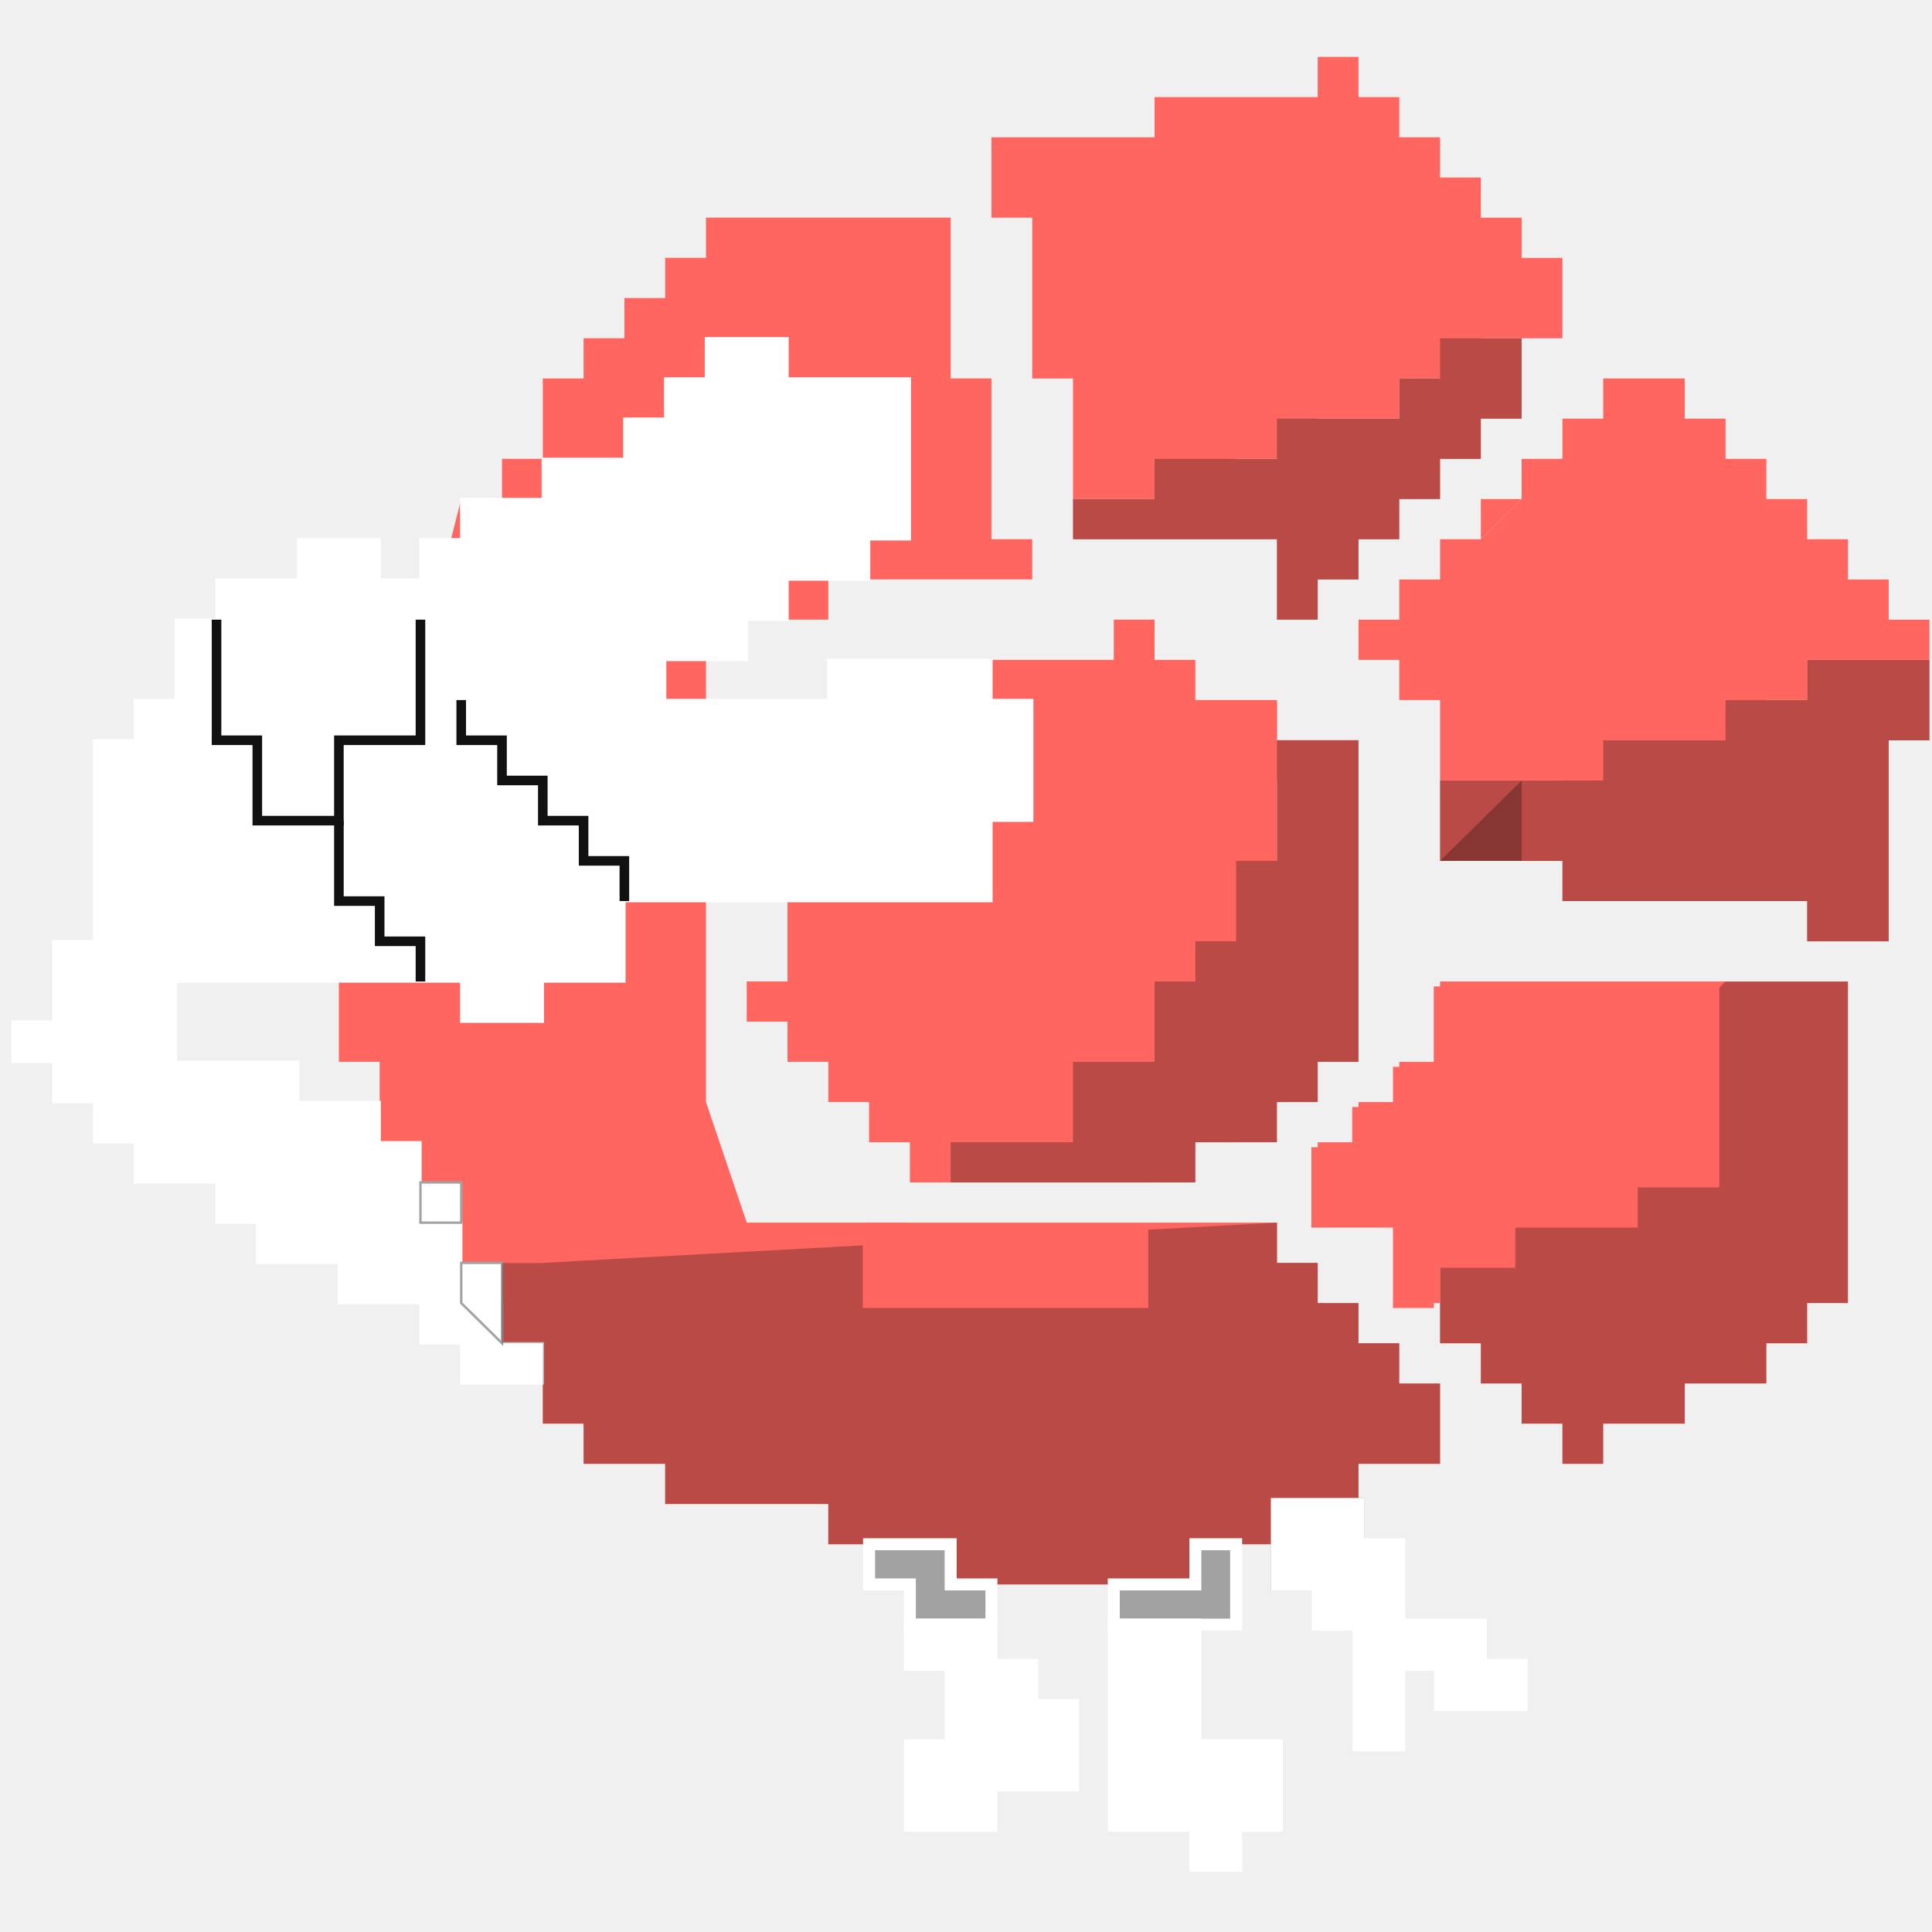
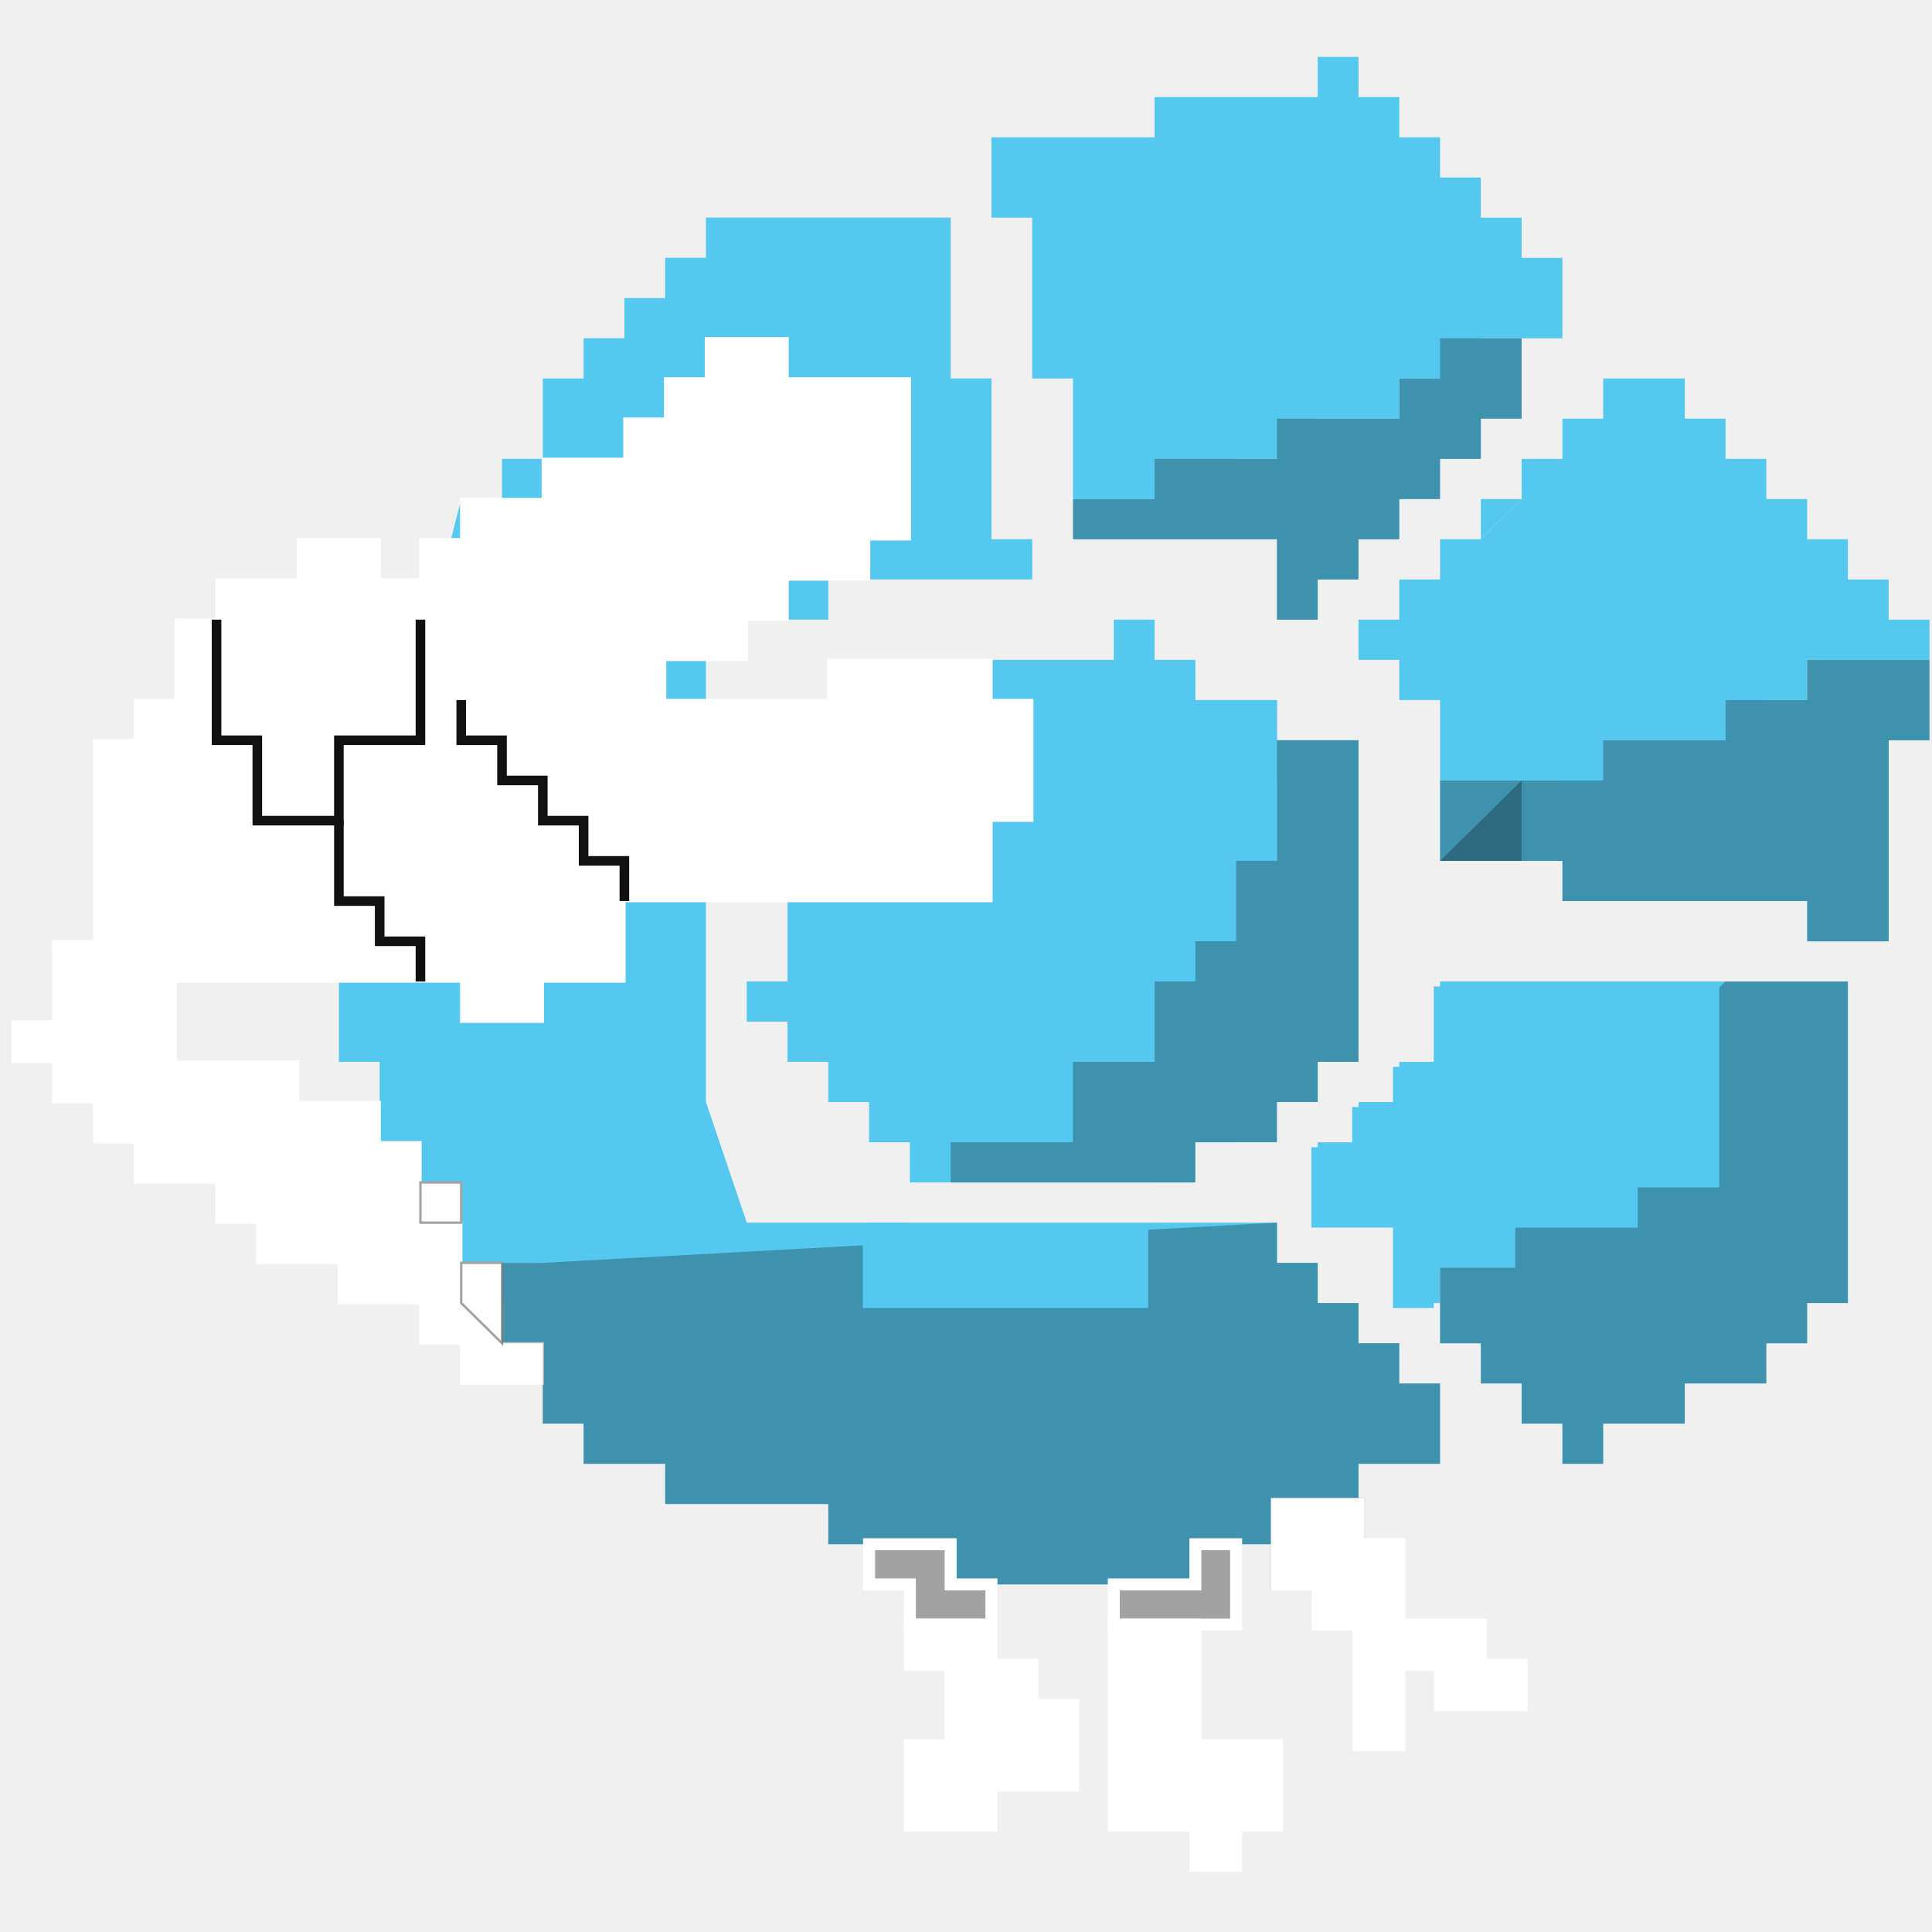
<svg xmlns="http://www.w3.org/2000/svg" width="126" height="126" viewBox="0 0 126 126" fill="none">
-   <path d="M83.278 79.738V90.224H80.618V92.846H75.298V95.468H72.638V98.09H56.679V95.468H51.36V92.846H48.699V90.224H46.039V87.602H40.72V84.98H35.4V82.358H30.081V77.115H27.42V74.493H24.76V69.249H22.1V64.006L30.079 32.547H32.74V29.925H35.4V24.682H38.06V22.06H40.721V19.438H43.381V16.815H46.041V14.193H62V24.68H64.66V35.166H67.32V37.788H54.021V40.41H46.041V71.87L48.702 79.735H59.341C59.341 79.735 56.68 79.735 59.341 82.357C62.001 84.979 75.299 82.357 75.299 82.357V79.735H83.279L83.278 79.738Z" fill="#FF6660" />
-   <path d="M67.318 14.197V24.684H69.979V32.548H75.298H80.618V29.927H85.937V27.305H88.598H91.257V24.684H93.917H96.576V22.062H101.897V19.441V16.819H99.237V14.197H96.576V11.576H93.917V8.954H91.257V6.333H88.598V3.711H85.937V6.333H83.278H77.957H75.298V8.954H69.979H64.659V11.576V14.197H67.318Z" fill="#FF6660" />
-   <path d="M69.978 32.549V35.171H80.618H83.278V40.414H85.937V37.793H88.597V35.171H91.257V32.549H93.917V29.928H96.576V27.306H99.237V22.062H96.576H93.917V24.685H91.257V27.306H88.597H85.937H83.278V29.928H80.618H75.298V32.549H69.978Z" fill="#FF6660" />
-   <path d="M75.298 40.412H72.638V43.034H64.659V53.52H51.359V61.386V64.008H48.699V66.629H51.359V69.251H54.019V71.872H56.679V74.494H59.338V77.115H75.298V74.494H80.618V71.872L83.278 50.899H85.937L88.597 48.277H83.278V45.655H77.957V43.034H75.298V40.412Z" fill="#FF6660" />
-   <path d="M88.597 48.277V69.251H85.937V71.872H83.278V74.494H80.618H77.957V77.115H75.298H61.998V74.494H69.978V69.251H75.298V64.008H77.957V61.386H80.618V56.142H83.278V53.52V50.899V48.277H88.597Z" fill="#FF6660" />
-   <path d="M85.938 77.117V74.496H88.598V71.874H91.257V69.253H93.917V64.01H112.536V77.117H107.217V79.739H101.897H99.237V82.361H93.917V84.982H91.257V82.361V79.739H85.938V77.117Z" fill="#FF6660" />
-   <path d="M83.278 79.738V82.36H85.937V84.981H88.597V87.603H91.256V90.225H93.917V95.469H91.256H88.597V98.09H83.278V100.712H77.957V103.333H61.998V100.712H54.018V98.09H43.379V95.469H38.06V92.847H35.4V87.603H32.74V82.36H35.4L83.278 79.738Z" fill="#FF6660" />
-   <path d="M75.298 79.738H56.679V84.981H75.298V79.738Z" fill="#FF6660" />
-   <path d="M88.598 43.035H91.257V45.656H93.917V50.9H101.897V53.521H109.876V50.9H112.536V48.278H115.195V45.656H117.856V43.035H125.836V40.413H123.175V37.792H120.516V35.17H117.856V32.548H115.195V29.927H112.536V27.305H109.876V24.684H107.217H104.556V27.305H101.897V29.927H99.237V32.548L96.576 35.17H93.917V37.792H91.257V40.413H88.598V43.035Z" fill="#FF6660" />
-   <path d="M93.917 56.147H101.897V58.768H117.856V61.39H123.175V48.282H125.835V43.039H120.516H117.856V45.66H112.536V48.282H104.556V50.904H99.237L93.917 56.147Z" fill="#FF6660" />
-   <path d="M96.576 32.549V35.171L99.237 32.549H96.576Z" fill="#FF6660" />
-   <path d="M83.278 45.656V56.144H80.618L83.278 45.656Z" fill="#FF6660" />
-   <path d="M112.536 64.01H120.516V84.982H117.856V87.604H115.195V90.225H109.876V92.847H104.556V95.469H101.897V92.847H99.237V90.225H96.576V87.604H93.917V84.982V82.361L112.536 64.01Z" fill="#FF6660" />
-   <path d="M99.237 50.902H93.917V56.145H99.237V50.902Z" fill="#FF6660" />
+   <path d="M83.278 79.738V90.224H80.618V92.846H75.298V95.468H72.638V98.09H56.679V95.468H51.36V92.846H48.699V90.224H46.039V87.602H40.72V84.98H35.4V82.358H30.081V77.115H27.42V74.493H24.76V69.249H22.1V64.006L30.079 32.547H32.74V29.925H35.4V24.682H38.06V22.06H40.721V19.438H43.381V16.815H46.041V14.193H62V24.68H64.66V35.166H67.32V37.788H54.021V40.41H46.041V71.87L48.702 79.735H59.341C59.341 79.735 56.68 79.735 59.341 82.357C62.001 84.979 75.299 82.357 75.299 82.357V79.735H83.279L83.278 79.738Z" fill="#55C8EF" />
+   <path d="M67.318 14.197V24.684H69.979V32.548H75.298H80.618V29.927H85.937V27.305H88.598H91.257V24.684H93.917H96.576V22.062H101.897V19.441V16.819H99.237V14.197H96.576V11.576H93.917V8.954H91.257V6.333H88.598V3.711H85.937V6.333H83.278H77.957H75.298V8.954H69.979H64.659V11.576V14.197H67.318Z" fill="#55C8EF" />
+   <path d="M69.978 32.549V35.171H80.618H83.278V40.414H85.937V37.793H88.597V35.171H91.257V32.549H93.917V29.928H96.576V27.306H99.237V22.062H96.576H93.917V24.685H91.257V27.306H88.597H85.937H83.278V29.928H80.618H75.298V32.549H69.978Z" fill="#55C8EF" />
+   <path d="M75.298 40.412H72.638V43.034H64.659V53.52H51.359V61.386V64.008H48.699V66.629H51.359V69.251H54.019V71.872H56.679V74.494H59.338V77.115H75.298V74.494H80.618V71.872L83.278 50.899H85.937L88.597 48.277H83.278V45.655H77.957V43.034H75.298V40.412Z" fill="#55C8EF" />
+   <path d="M88.597 48.277V69.251H85.937V71.872H83.278V74.494H80.618H77.957V77.115H75.298H61.998V74.494H69.978V69.251H75.298V64.008H77.957V61.386H80.618V56.142H83.278V53.52V50.899V48.277H88.597Z" fill="#55C8EF" />
+   <path d="M85.938 77.117V74.496H88.598V71.874H91.257V69.253H93.917V64.01H112.536V77.117H107.217V79.739H101.897H99.237V82.361H93.917V84.982H91.257V82.361V79.739H85.938V77.117Z" fill="#55C8EF" />
+   <path d="M83.278 79.738V82.36H85.937V84.981H88.597V87.603H91.256V90.225H93.917V95.469H91.256H88.597V98.09H83.278V100.712H77.957V103.333H61.998V100.712H54.018V98.09H43.379V95.469H38.06V92.847H35.4V87.603H32.74V82.36H35.4L83.278 79.738Z" fill="#55C8EF" />
+   <path d="M75.298 79.738H56.679V84.981H75.298V79.738Z" fill="#55C8EF" />
+   <path d="M88.598 43.035H91.257V45.656H93.917V50.9H101.897V53.521H109.876V50.9H112.536V48.278H115.195V45.656H117.856V43.035H125.836V40.413H123.175V37.792H120.516V35.17H117.856V32.548H115.195V29.927H112.536V27.305H109.876V24.684H107.217H104.556V27.305H101.897V29.927H99.237V32.548L96.576 35.17H93.917V37.792H91.257V40.413H88.598V43.035Z" fill="#55C8EF" />
+   <path d="M93.917 56.147H101.897V58.768H117.856V61.39H123.175V48.282H125.835V43.039H120.516H117.856V45.66H112.536V48.282H104.556V50.904H99.237L93.917 56.147Z" fill="#55C8EF" />
+   <path d="M96.576 32.549V35.171L99.237 32.549H96.576Z" fill="#55C8EF" />
+   <path d="M83.278 45.656V56.144H80.618L83.278 45.656Z" fill="#55C8EF" />
+   <path d="M112.536 64.01H120.516V84.982H117.856V87.604H115.195V90.225H109.876V92.847H104.556V95.469H101.897V92.847H99.237V90.225H96.576V87.604H93.917V84.982V82.361L112.536 64.01Z" fill="#55C8EF" />
+   <path d="M99.237 50.902H93.917V56.145H99.237V50.902Z" fill="#55C8EF" />
  <path d="M24.761 71.874H19.441V69.252H14.122H11.461V66.63V64.009H30.08V66.63H32.741H35.4V64.009H40.721V61.387V58.765H43.38H64.659V56.144V53.522H67.318V48.279V45.657H64.659V43.036H54.019V45.657H43.38V43.036H46.04H48.699V40.414H51.36V37.793H54.019H56.679V35.171H59.338V24.685H51.36V22.062H46.04V24.685H43.38V27.306H40.721V29.928H38.06H35.4V32.549H32.741H30.08V35.171H27.421V37.793H24.761V35.171H22.102H19.441V37.793H14.122V40.414H11.461V43.036V45.657H8.802V48.279H6.142V58.765V61.387H3.483V64.009V66.63H0.822V69.252H3.483V71.874H6.142V74.496H8.802V77.117H11.461H14.122V79.739H16.781V82.361H19.441H22.102V84.982H24.761H27.421V87.604H30.08V90.225H35.4V87.604H32.741V84.982H30.08V79.739H27.421V77.117V74.496H24.761V71.874Z" fill="white" stroke="white" stroke-width="0.156" stroke-miterlimit="10" />
  <path d="M32.74 82.359V87.603L30.08 84.98V82.359H32.74Z" fill="white" stroke="#A2A2A2" stroke-width="0.156" stroke-miterlimit="10" />
  <path d="M30.081 77.117H27.421V79.739H30.081V77.117Z" fill="white" stroke="#A2A2A2" stroke-width="0.156" stroke-miterlimit="10" />
  <path d="M14.122 40.412V48.277H16.781V53.52H22.101V48.277H27.421V45.655V40.412" fill="white" />
  <path d="M14.122 40.412V48.277H16.781V53.52H22.101V48.277H27.421V45.655V40.412" stroke="#111111" stroke-width="0.625" stroke-miterlimit="10" />
  <path d="M40.72 58.764V56.144H38.06V53.521H35.4V50.9H32.74V48.278H30.08V45.656" fill="white" />
  <path d="M40.72 58.764V56.144H38.06V53.521H35.4V50.9H32.74V48.278H30.08V45.656" stroke="#111111" stroke-width="0.625" stroke-miterlimit="10" />
  <path d="M22.102 53.523V58.767H24.761V61.389H27.421V64.011" fill="white" />
  <path d="M22.102 53.523V58.767H24.761V61.389H27.421V64.011" stroke="#111111" stroke-width="0.625" stroke-miterlimit="10" />
  <path d="M69.978 32.549V35.171H80.618H83.278V40.414H85.937V37.793H88.597V35.171H91.257V32.549H93.917V29.928H96.576V27.306H99.237V22.062H96.576H93.917V24.685H91.257V27.306H88.597H85.937H83.278V29.928H80.618H75.298V32.549H69.978Z" fill="black" fill-opacity="0.27" />
  <path d="M88.597 48.277V69.251H85.937V71.872H83.278V74.494H80.618H77.957V77.115H75.298H61.998V74.494H69.978V69.251H75.298V64.008H77.957V61.386H80.618V56.142H83.278V53.52V50.899V48.277H88.597Z" fill="black" fill-opacity="0.27" />
  <path d="M112.536 64.01H120.516V84.982H117.856V87.604H115.195V90.225H109.876V92.847H104.556V95.469H101.897V92.847H99.237V90.225H96.576V87.604H93.917V84.982V82.361L112.536 64.01Z" fill="black" fill-opacity="0.27" />
  <path d="M83.278 79.738V82.36H85.937V84.981H88.597V87.603H91.256V90.225H93.917V95.469H91.256H88.597V98.09H83.278V100.712H77.957V103.333H61.998V100.712H54.018V98.09H43.379V95.469H38.06V92.847H35.4V87.603H32.74V82.36H35.4L83.278 79.738Z" fill="black" fill-opacity="0.27" />
  <path d="M93.917 56.147H101.897V58.768H117.856V61.39H123.175V48.282H125.835V43.039H120.516H117.856V45.66H112.536V48.282H104.556V50.904H99.237L93.917 56.147Z" fill="black" fill-opacity="0.27" />
  <path d="M99.237 50.902H93.917V56.145H99.237V50.902Z" fill="black" fill-opacity="0.27" />
  <path d="M56.679 100.711H61.999V103.332H64.659V105.954H59.339V103.332H56.679V100.711Z" fill="#A2A2A2" stroke="white" stroke-width="0.782" stroke-miterlimit="10" />
  <path d="M72.638 103.332V105.954H75.298H80.618V100.711H77.957V103.332H72.638Z" fill="#A2A2A2" stroke="white" stroke-width="0.782" stroke-miterlimit="10" />
  <path d="M83.278 100.712V103.333H88.597V98.09H83.278V100.712Z" fill="#A2A2A2" stroke="#A2A2A2" stroke-width="0.782" stroke-miterlimit="10" />
  <path d="M59.338 105.955V108.577H61.999V113.82H59.338V116.441V119.063H64.659V116.441H69.978V111.198H67.318V108.577H64.659V105.955H59.338Z" fill="white" stroke="white" stroke-width="0.782" stroke-miterlimit="10" />
  <path d="M72.638 105.955V119.063H75.298H77.957V121.684H80.618V119.063H83.278V113.82H77.957V105.955H72.638Z" fill="white" stroke="white" stroke-width="0.782" stroke-miterlimit="10" />
  <path d="M83.278 98.09V103.333H85.937V105.955H88.597V113.82H91.257V108.577H93.917V111.198H99.237V108.577H96.576V105.955H91.257V100.712H88.597V98.09H83.278Z" fill="white" stroke="white" stroke-width="0.782" stroke-miterlimit="10" />
-   <path d="M85.526 77.439V74.818H88.187V72.196H90.846V69.575H93.506V64.332H112.125V77.439H106.806V80.061H101.486H98.826V82.683H93.506V85.304H90.846V82.683V80.061H85.526V77.439Z" fill="#FF6660" />
-   <path d="M74.887 80.061H56.268V85.304H74.887V80.061Z" fill="#FF6660" />
+   <path d="M85.526 77.439V74.818H88.187V72.196H90.846V69.575H93.506V64.332H112.125V77.439H106.806V80.061H101.486H98.826V82.683H93.506V85.304H90.846V82.683V80.061H85.526V77.439Z" fill="#55C8EF" />
+   <path d="M74.887 80.061H56.268V85.304H74.887V80.061Z" fill="#55C8EF" />
</svg>
